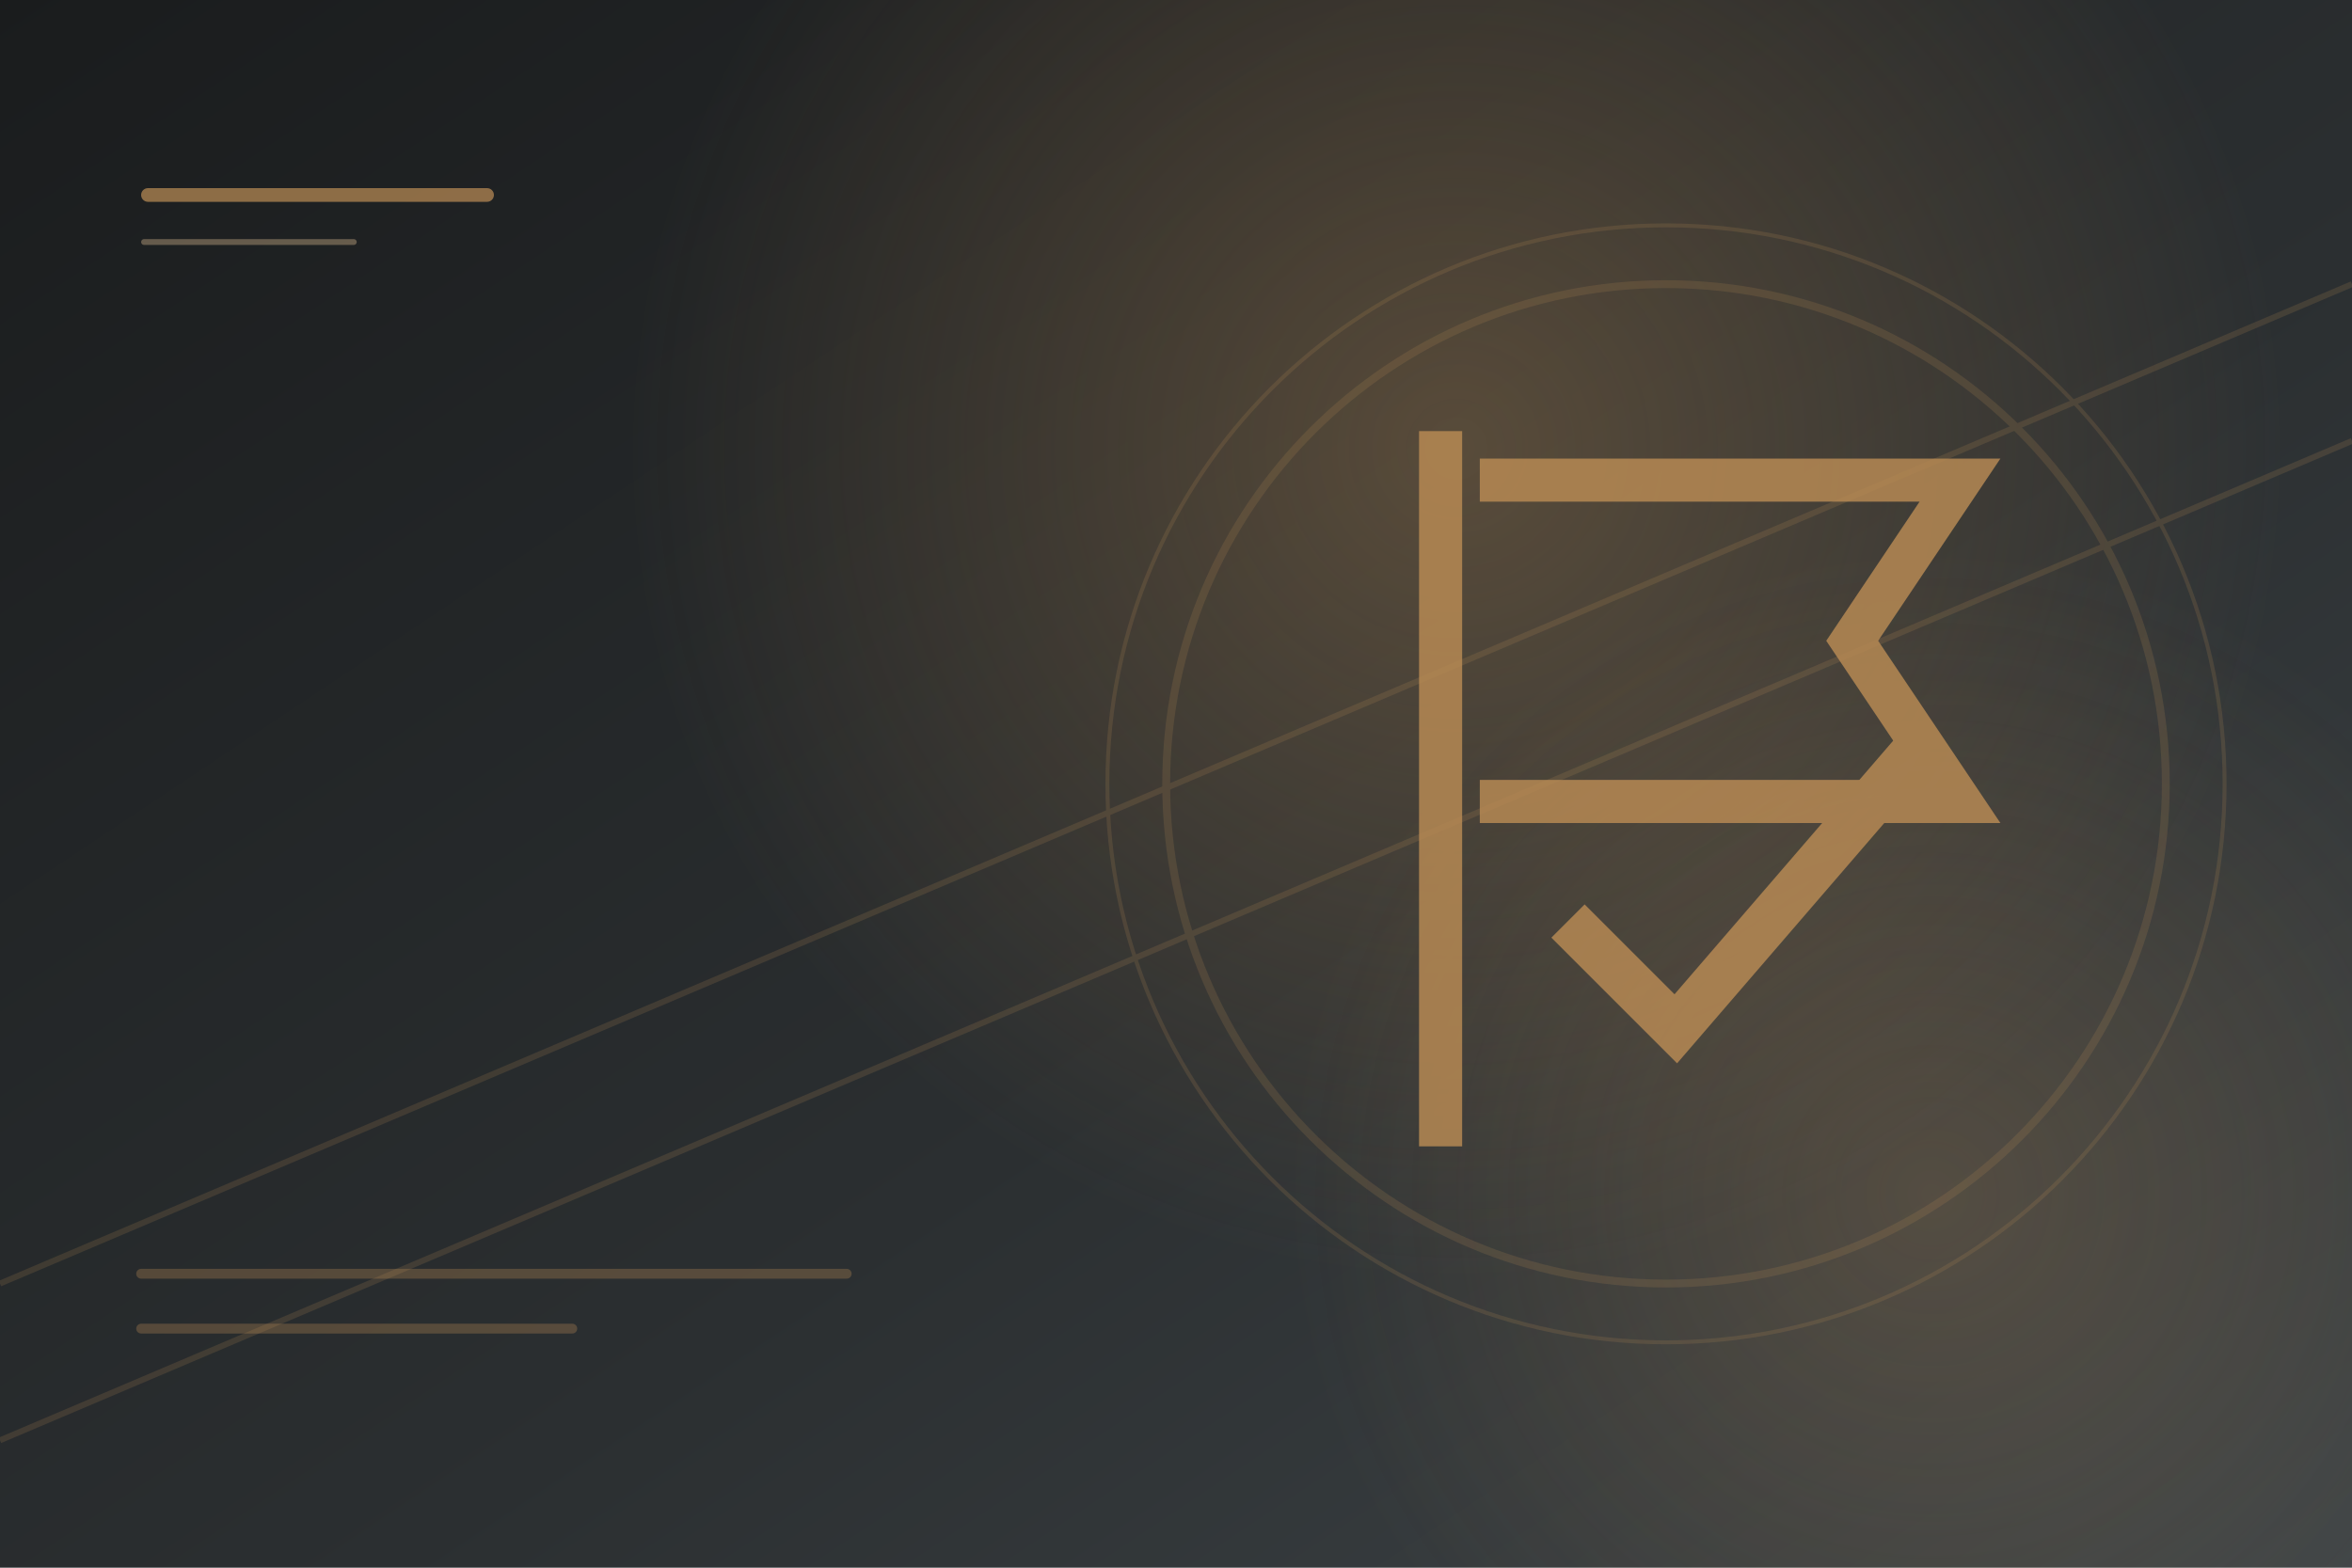
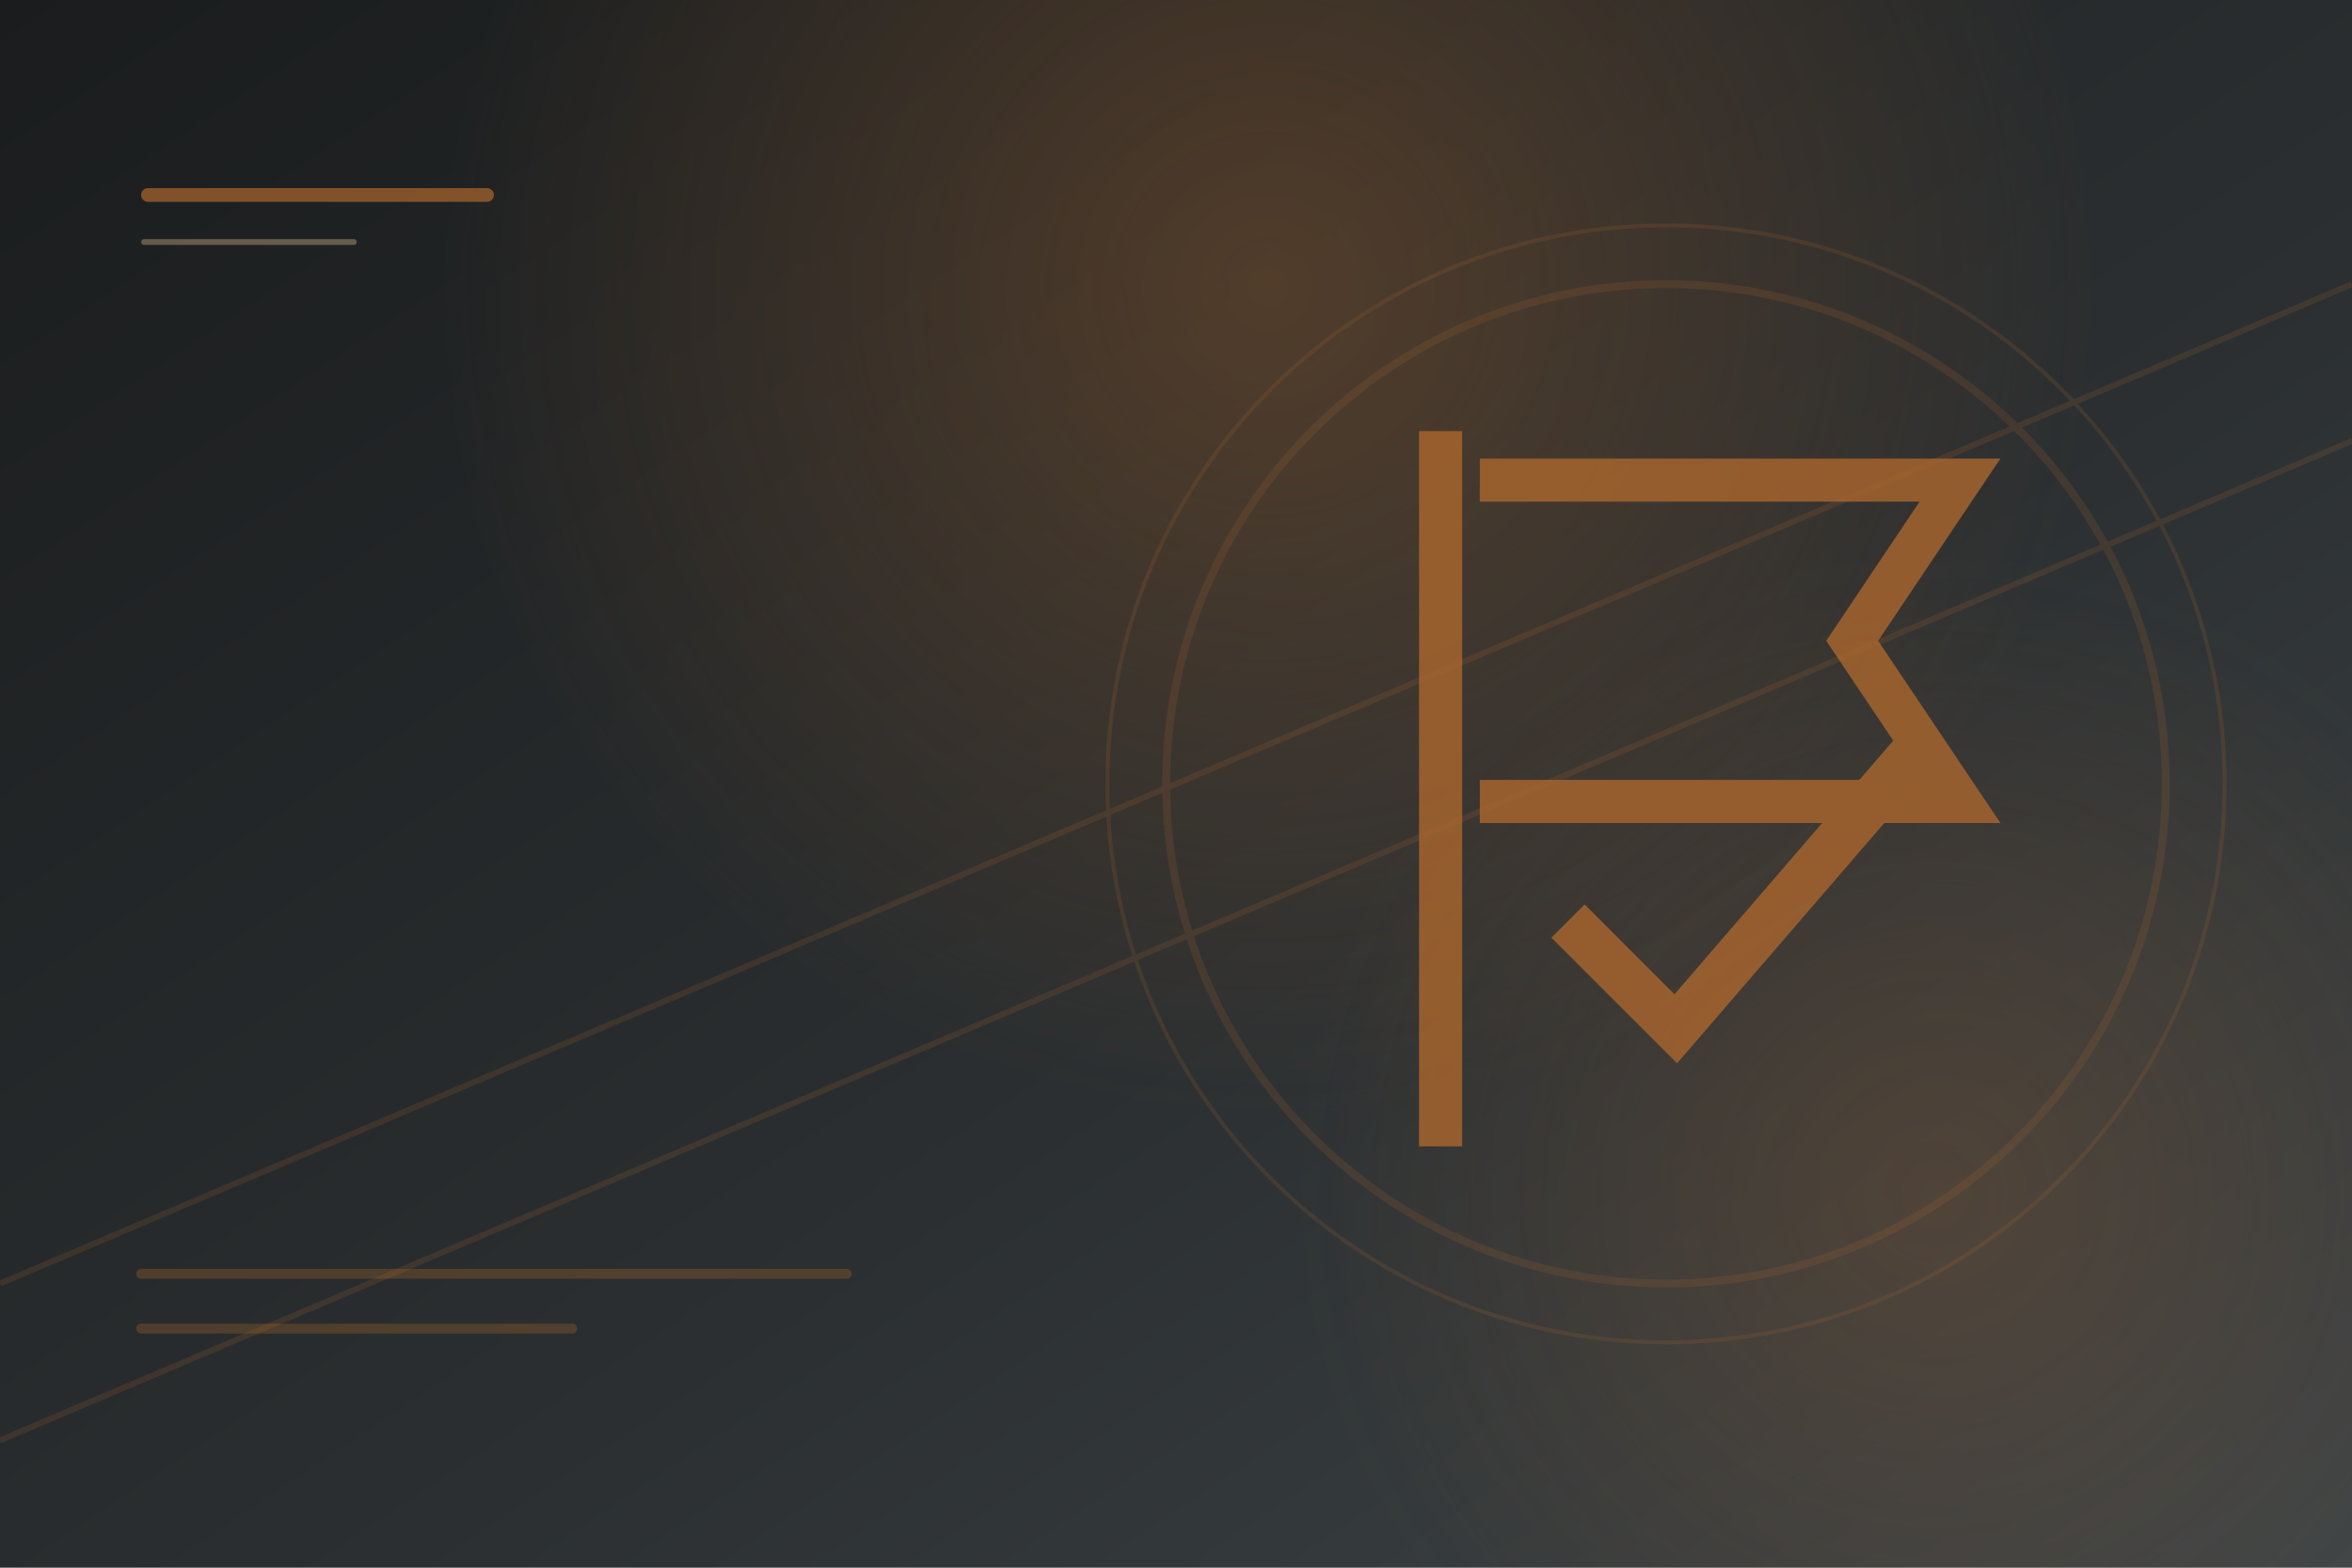
<svg xmlns="http://www.w3.org/2000/svg" width="1200" height="800" viewBox="0 0 1200 800" preserveAspectRatio="xMidYMid meet" role="img" aria-labelledby="title desc">
  <defs>
    <linearGradient id="bg" x1="0" y1="0" x2="1" y2="1">
      <stop stop-color="#1a1c1d" />
      <stop offset=".58" stop-color="#2b2f31" />
      <stop offset="1" stop-color="#3e4447" />
    </linearGradient>
    <radialGradient id="glow">
-       <stop stop-color="#b98b54" stop-opacity=".34" />
-       <stop offset="1" stop-color="#b98b54" stop-opacity="0" />
+       <stop stop-color="#a8652d" stop-opacity=".34" />
+       <stop offset="1" stop-color="#a8652d" stop-opacity="0" />
    </radialGradient>
  </defs>
  <rect width="1200" height="800" fill="url(#bg)" />
-   <circle cx="743" cy="230" r="420" fill="url(#glow)" />
-   <circle cx="986" cy="610" r="330" fill="url(#glow)" opacity=".7" />
-   <g fill="none" stroke="#b98b54" opacity=".18">
+   <circle cx="647" cy="148" r="420" fill="url(#glow)" />
+   <circle cx="988" cy="610" r="330" fill="url(#glow)" opacity=".7" />
+   <g fill="none" stroke="#a8652d" opacity=".18">
    <path d="M0 655 1200 145M0 735 1200 225" stroke-width="3" />
    <circle cx="850" cy="400" r="255" stroke-width="4" />
    <circle cx="850" cy="400" r="285" stroke-width="2" />
  </g>
-   <g color="#b98b54" opacity=".82">
+   <g color="#a8652d" opacity=".82">
    <path d="M735 585V220M755 245h245l-55 82 55 82H755" fill="none" stroke="currentColor" stroke-width="22" />
    <path d="m800 470 55 55 125-145" fill="none" stroke="currentColor" stroke-width="24" />
  </g>
-   <rect x="72" y="96" width="180" height="7" rx="3.5" fill="#b98b54" opacity=".72" />
+   <rect x="72" y="96" width="180" height="7" rx="3.5" fill="#a8652d" opacity=".72" />
  <rect x="72" y="122" width="110" height="3" rx="1.5" fill="#d2b48c" opacity=".4" />
-   <path d="M72 650h360M72 678h220" stroke="#b98b54" stroke-width="5" stroke-linecap="round" opacity=".32" />
+   <path d="M72 650h360M72 678h220" stroke="#a8652d" stroke-width="5" stroke-linecap="round" opacity=".32" />
</svg>
